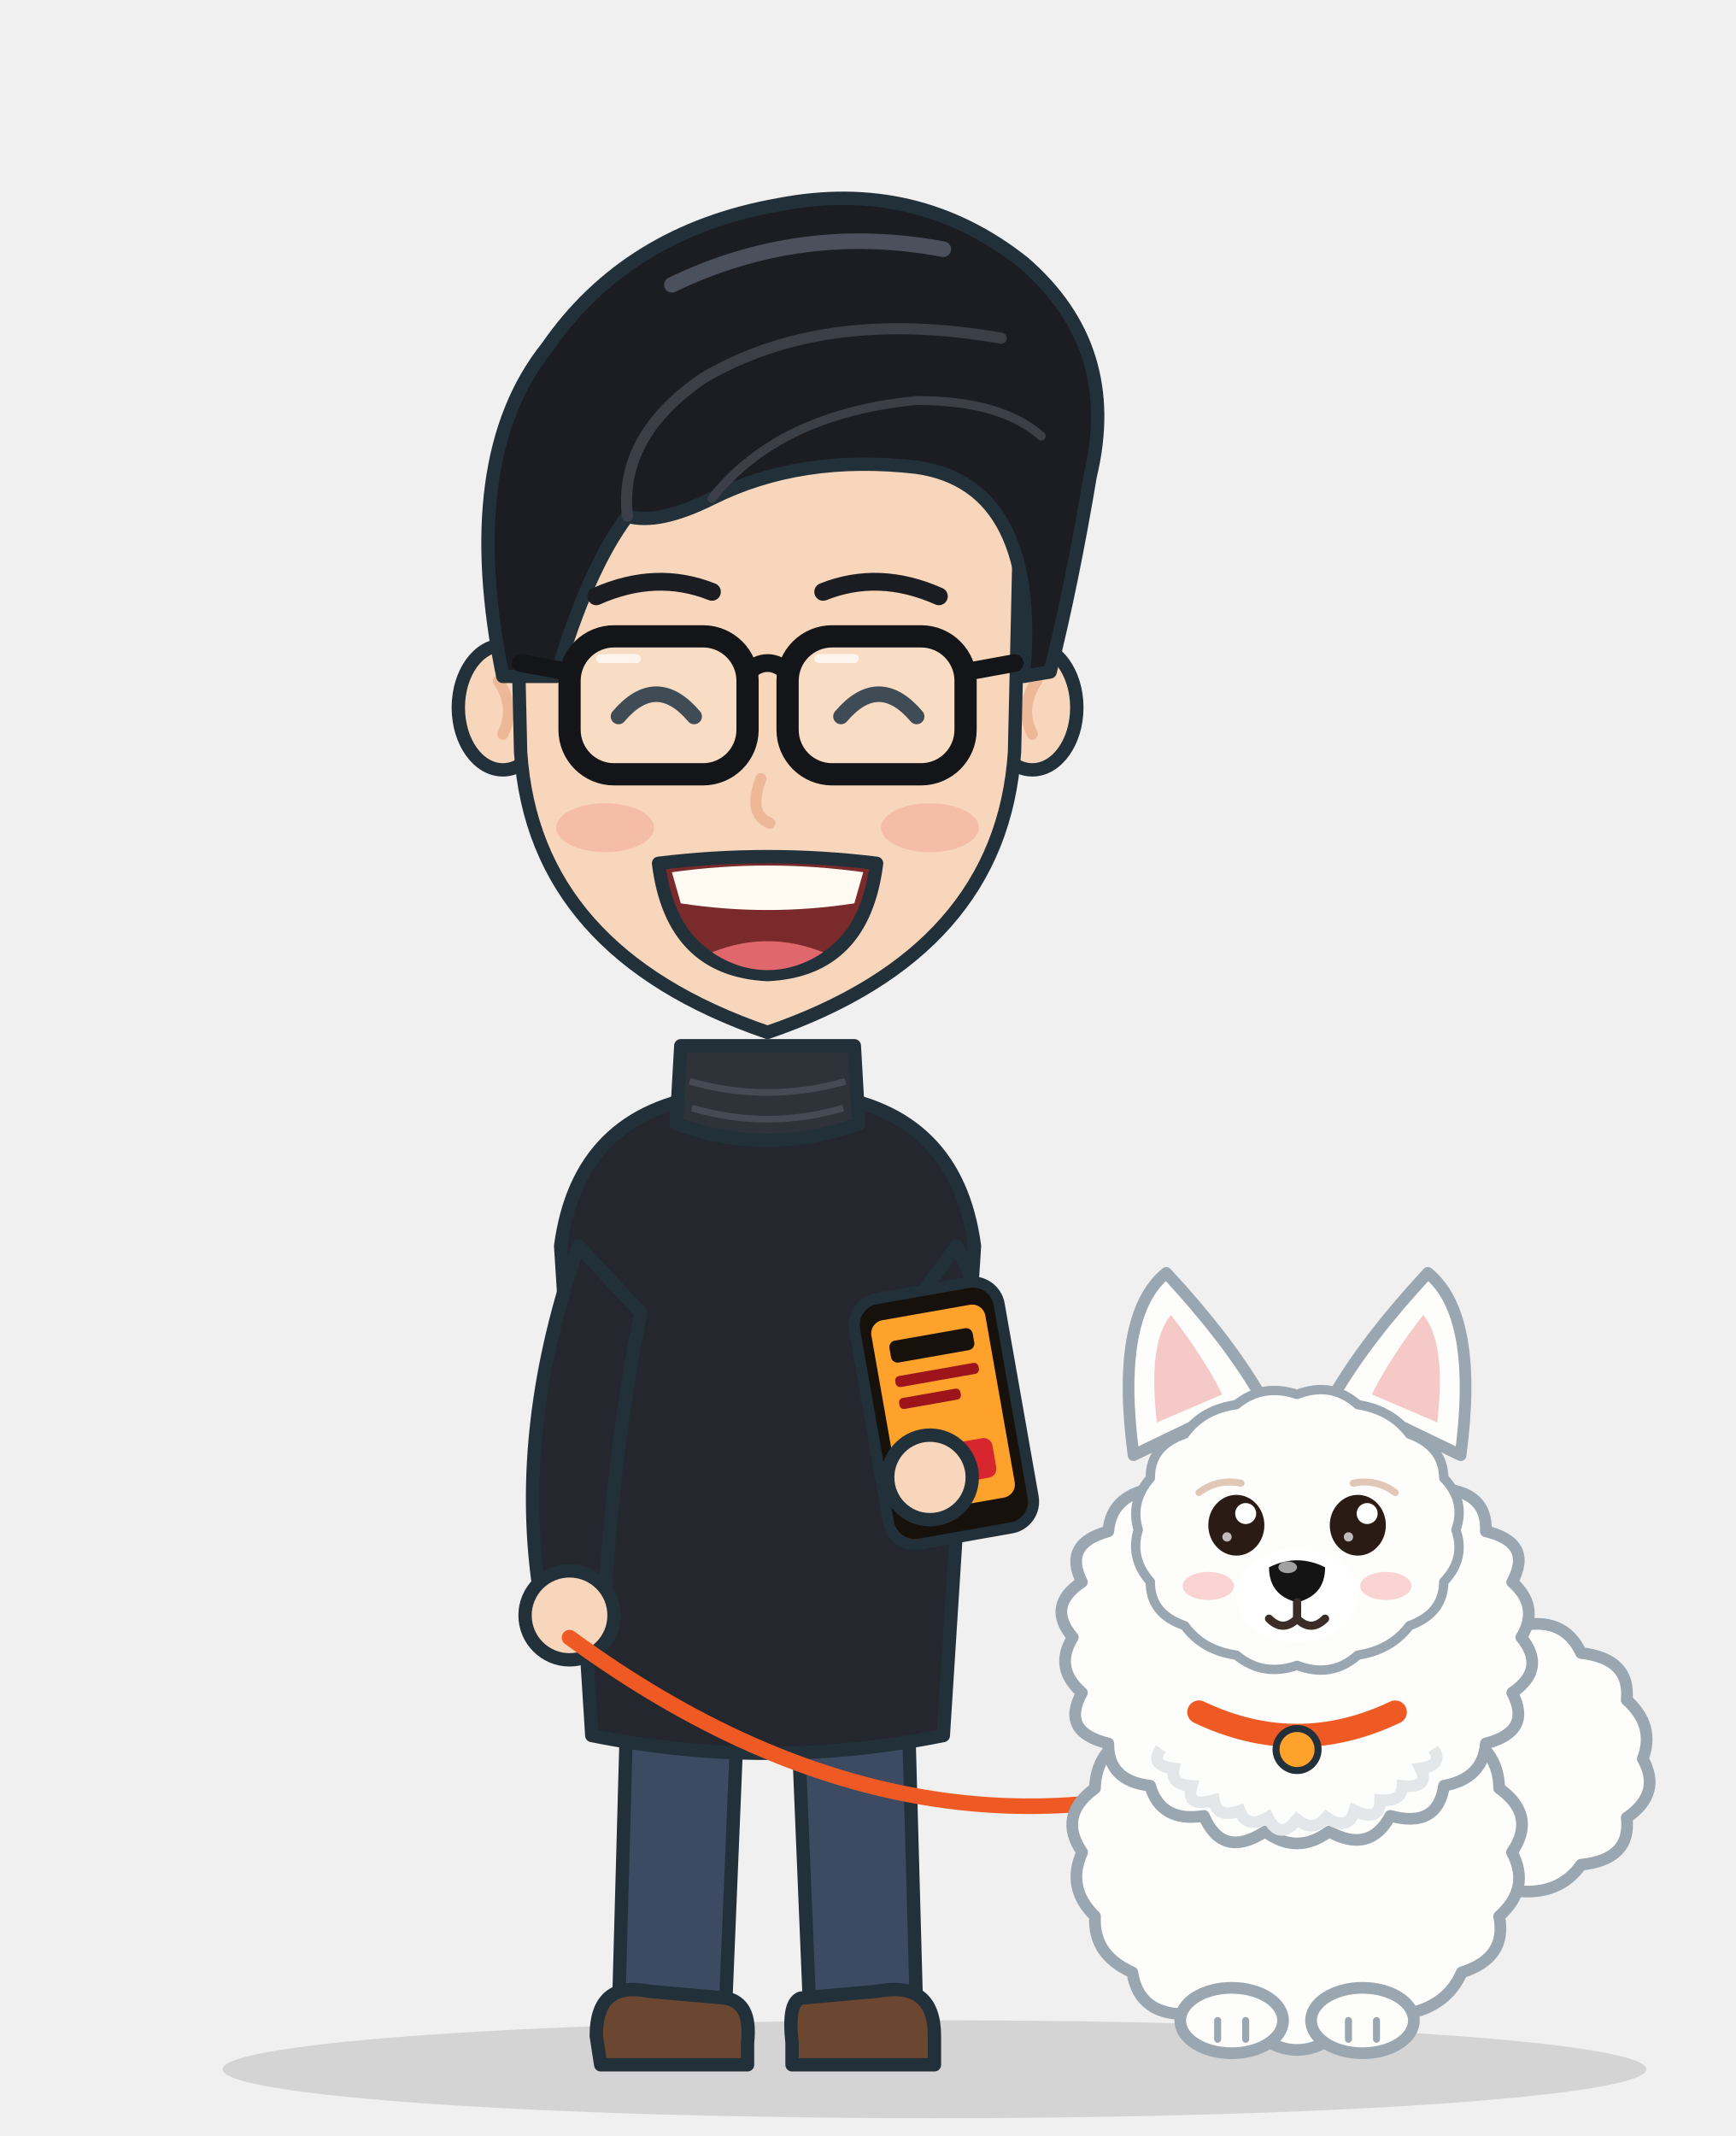
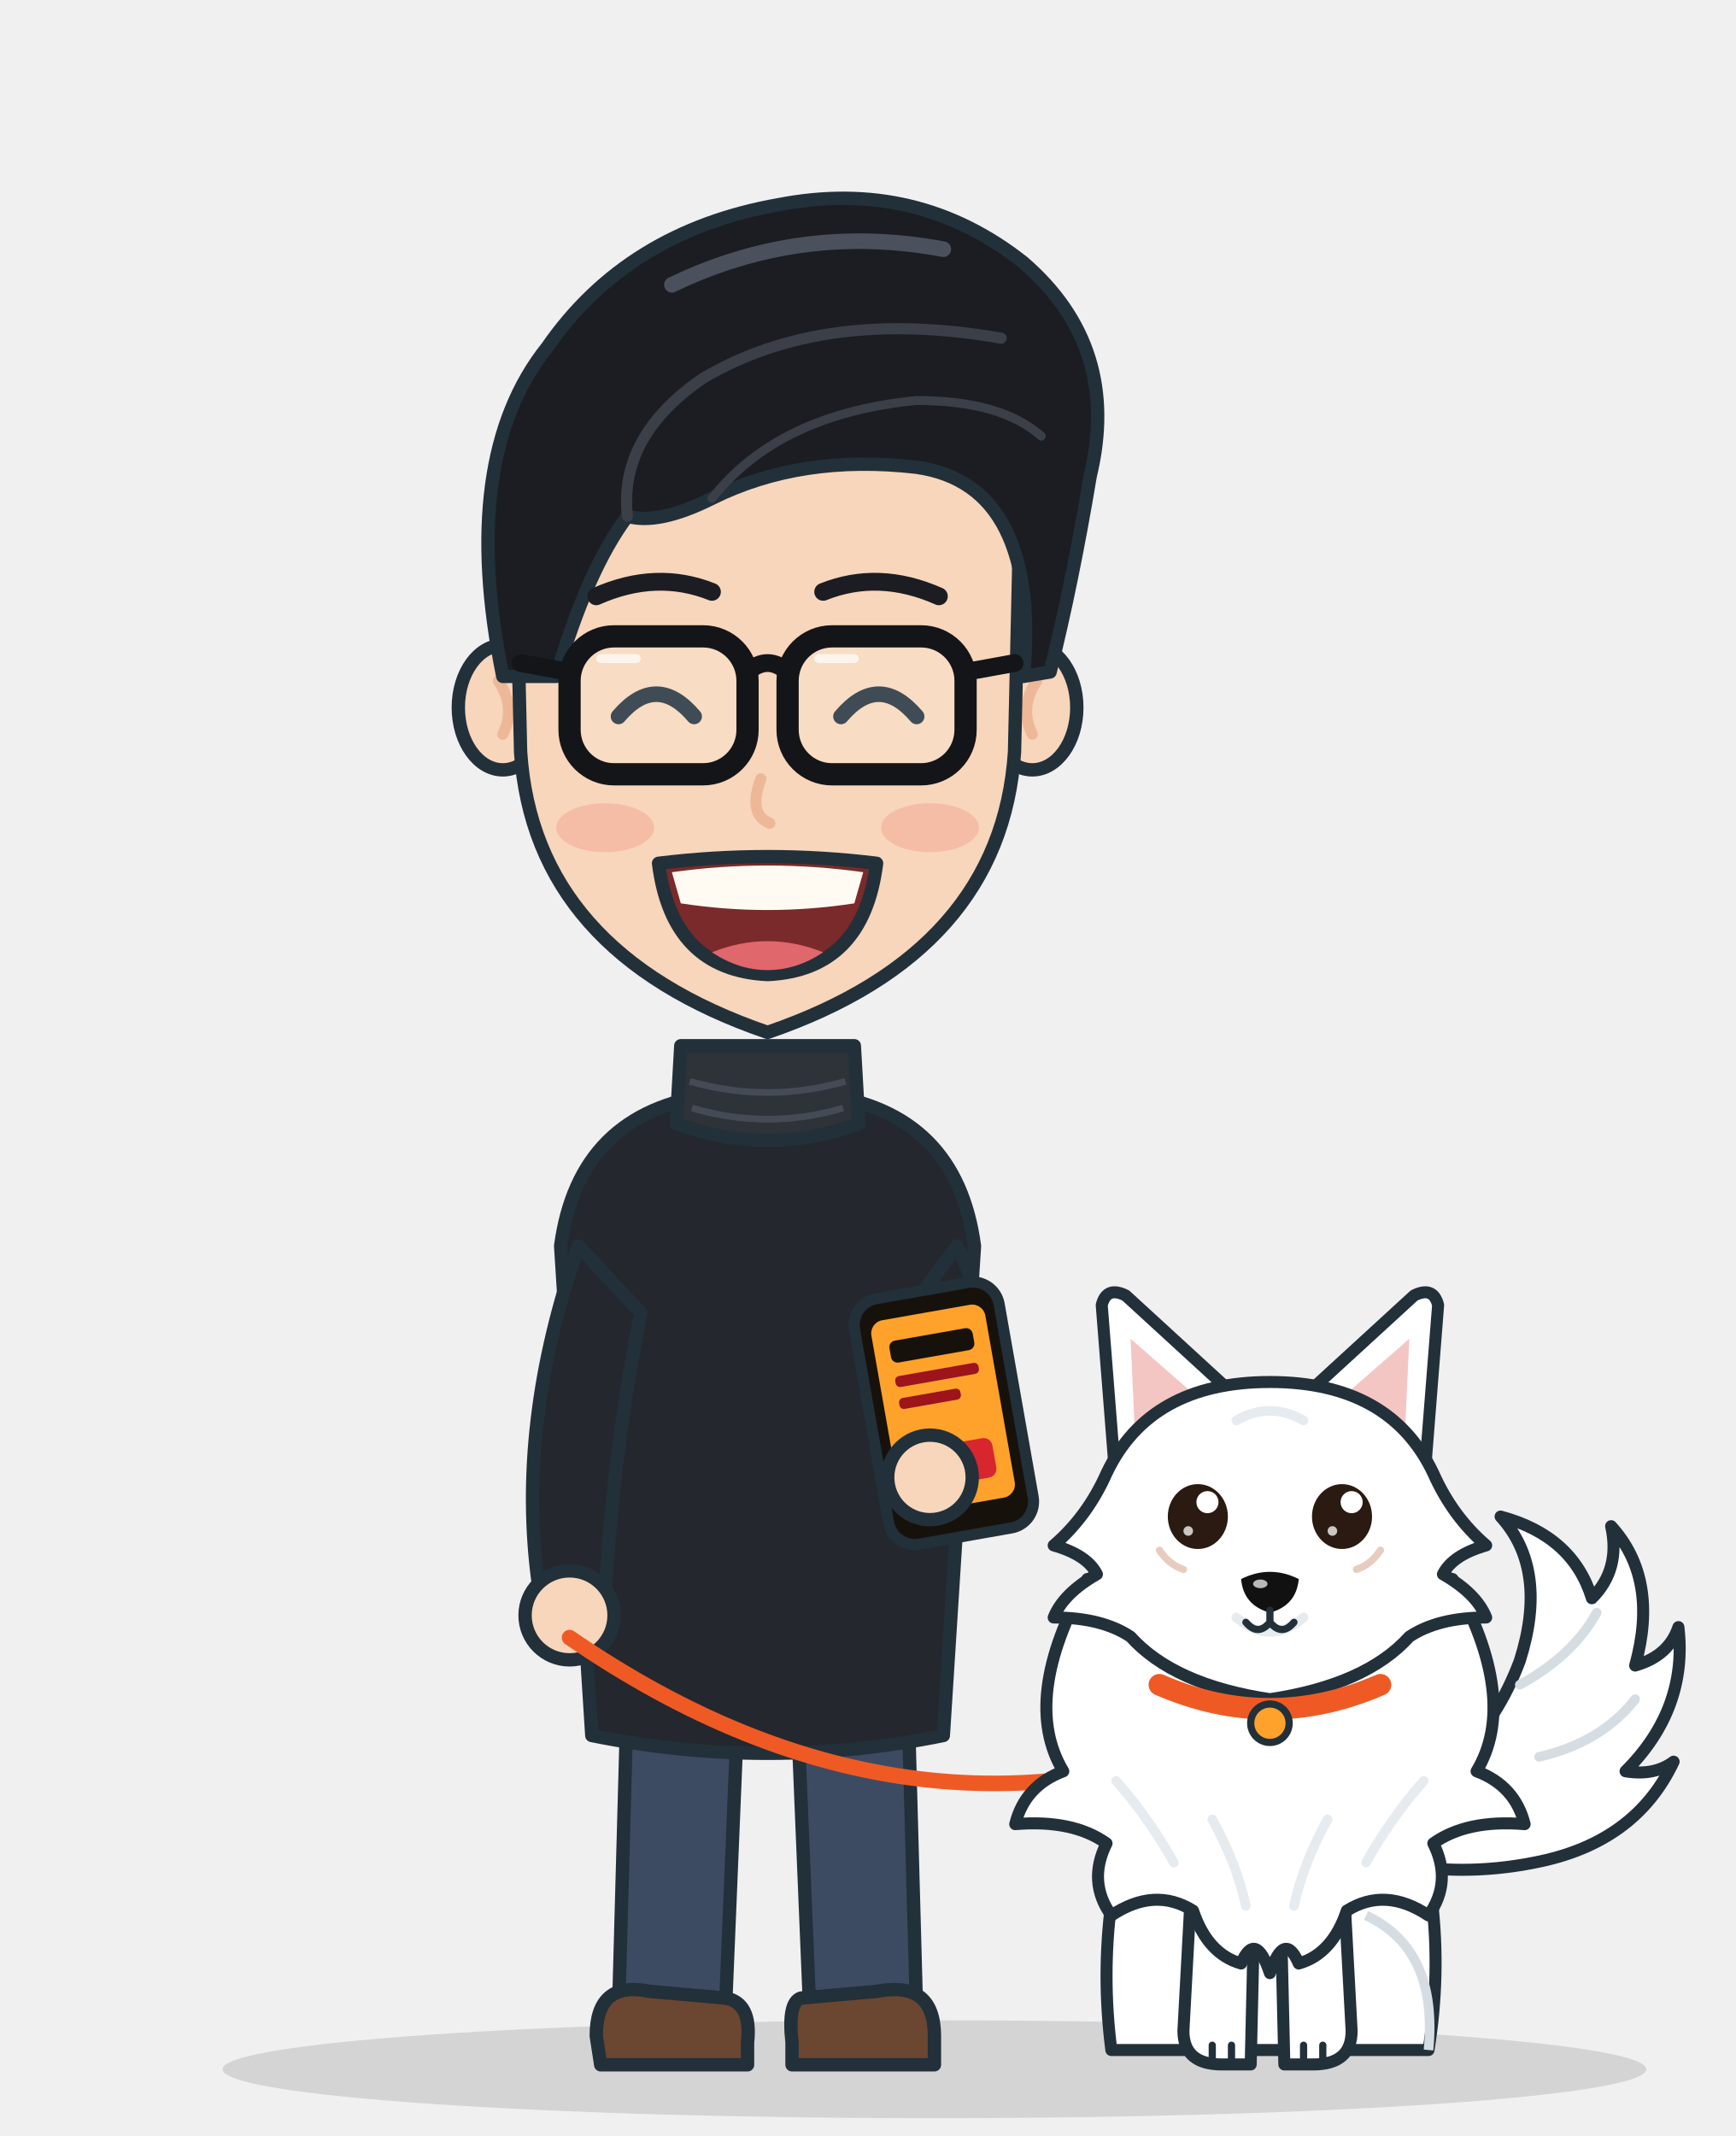
<svg xmlns="http://www.w3.org/2000/svg" viewBox="0 0 780 960" width="780" height="960">
  <ellipse cx="420" cy="930" rx="320" ry="22" fill="#000" opacity=".12" />
  <g transform="translate(20,0)">
    <path d="M262,760 L258,905 Q258,915 268,915 L300,915 Q306,915 306,905 L312,760 Z" fill="#3d4b62" stroke="#22303a" stroke-width="6" stroke-linejoin="round" />
    <path d="M338,760 L344,905 Q344,915 352,915 L384,915 Q394,915 392,905 L388,760 Z" fill="#3d4b62" stroke="#22303a" stroke-width="6" stroke-linejoin="round" />
    <path d="M248,915 Q248,890 272,895 L306,898 Q318,900 316,918 L316,928 L250,928 Z" fill="#6b4630" stroke="#22303a" stroke-width="6" stroke-linejoin="round" />
    <path d="M340,898 L374,895 Q400,890 400,915 L400,928 L336,928 L336,918 Q334,900 340,898 Z" fill="#6b4630" stroke="#22303a" stroke-width="6" stroke-linejoin="round" />
    <path d="M232,560 Q240,500 300,492 L350,492 Q410,500 418,560 L404,780 Q325,796 246,780 Z" fill="#24272d" stroke="#22303a" stroke-width="6" stroke-linejoin="round" />
    <path d="M286,470 L364,470 L366,505 Q325,520 284,505 Z" fill="#2e3239" stroke="#22303a" stroke-width="6" stroke-linejoin="round" />
    <path d="M290,486 Q325,496 360,486 M291,498 Q325,508 359,498" stroke="#454b55" stroke-width="3" fill="none" />
    <path d="M240,560 Q212,640 222,712 L252,716 Q256,650 268,590 Z" fill="#24272d" stroke="#22303a" stroke-width="6" stroke-linejoin="round" />
    <circle cx="236" cy="726" r="20" fill="#f7d6bb" stroke="#22303a" stroke-width="6" />
    <path d="M410,560 Q440,620 410,668 L384,650 Q398,620 388,590 Z" fill="#24272d" stroke="#22303a" stroke-width="6" stroke-linejoin="round" />
    <g transform="rotate(-10 400 640)">
      <rect x="372" y="580" width="66" height="112" rx="12" fill="#17110c" stroke="#22303a" stroke-width="5" />
      <rect x="379" y="590" width="52" height="88" rx="6" fill="#ffa22b" />
      <rect x="386" y="600" width="38" height="10" rx="3" fill="#17110c" />
      <rect x="386" y="616" width="38" height="5" rx="2" fill="#9d141a" />
      <rect x="386" y="626" width="28" height="5" rx="2" fill="#9d141a" />
      <rect x="386" y="650" width="38" height="18" rx="4" fill="#d7262e" />
    </g>
    <circle cx="398" cy="664" r="19" fill="#f7d6bb" stroke="#22303a" stroke-width="6" />
    <ellipse cx="206" cy="318" rx="20" ry="28" fill="#f7d6bb" stroke="#22303a" stroke-width="6" />
    <ellipse cx="444" cy="318" rx="20" ry="28" fill="#f7d6bb" stroke="#22303a" stroke-width="6" />
    <path d="M204,306 Q212,318 206,330 M446,306 Q438,318 444,330" stroke="#ecb898" stroke-width="5" fill="none" stroke-linecap="round" />
    <path d="M212,250 Q210,180 325,176 Q440,180 438,250 L436,338 Q430,428 325,464 Q220,428 214,338 Z" fill="#f7d6bb" stroke="#22303a" stroke-width="6" stroke-linejoin="round" />
    <path d="M206,304 Q186,206 226,156 Q262,104 330,92 Q392,80 440,118 Q484,156 470,214 Q462,262 452,302 L440,304 Q444,262 432,238 Q420,214 392,210 Q340,204 300,224 Q276,236 262,232 Q244,256 230,304 Z" fill="#1b1d22" stroke="#22303a" stroke-width="6" stroke-linejoin="round" />
    <path d="M262,232 Q258,196 296,170 Q350,138 430,152" stroke="#3a3f48" stroke-width="5" fill="none" stroke-linecap="round" />
    <path d="M300,224 Q330,186 392,180 Q430,180 448,196" stroke="#3a3f48" stroke-width="4" fill="none" stroke-linecap="round" />
    <path d="M282,128 Q340,100 404,112" stroke="#4b515c" stroke-width="7" fill="none" stroke-linecap="round" />
    <ellipse cx="252" cy="372" rx="22" ry="11" fill="#f2a08a" opacity=".45" />
    <ellipse cx="398" cy="372" rx="22" ry="11" fill="#f2a08a" opacity=".45" />
    <path d="M248,268 Q275,256 300,266 M350,266 Q375,256 402,268" stroke="#1b1d22" stroke-width="8" fill="none" stroke-linecap="round" />
    <path d="M258,322 Q275,302 292,322 M358,322 Q375,302 392,322" stroke="#22303a" stroke-width="7" fill="none" stroke-linecap="round" />
    <rect x="236" y="286" width="80" height="62" rx="20" fill="#ffffff" fill-opacity=".14" stroke="#141518" stroke-width="10" />
    <rect x="334" y="286" width="80" height="62" rx="20" fill="#ffffff" fill-opacity=".14" stroke="#141518" stroke-width="10" />
    <path d="M316,302 Q325,294 334,302" stroke="#141518" stroke-width="8" fill="none" />
    <path d="M236,302 L214,298 M414,302 L436,298" stroke="#141518" stroke-width="8" stroke-linecap="round" />
    <path d="M250,296 L266,296 M348,296 L364,296" stroke="#fff" stroke-width="4" stroke-linecap="round" opacity=".7" />
    <path d="M322,350 Q316,366 326,370" stroke="#ecb898" stroke-width="5" fill="none" stroke-linecap="round" />
    <path d="M276,388 Q325,382 374,388 Q368,436 325,438 Q282,436 276,388 Z" fill="#7a2a2a" stroke="#22303a" stroke-width="6" stroke-linejoin="round" />
    <path d="M282,392 Q325,386 368,392 L364,406 Q325,412 286,406 Z" fill="#fffaf2" />
    <path d="M300,428 Q325,418 350,428 Q338,436 325,436 Q312,436 300,428 Z" fill="#e0676b" />
  </g>
-   <path d="M256,736 Q420,856 583,786" stroke="#ef5a24" stroke-width="7" fill="none" stroke-linecap="round" />
-   <g transform="translate(478,612) scale(1.05)">
-     <path d="M248.0,170.0 Q256.3,184.8 241.1,195.2 Q243.2,213.1 221.6,215.3 Q212.1,228.7 193.6,226.5 Q178.0,240.3 162.4,226.5 Q142.0,231.9 134.4,215.3 Q116.8,210.4 114.9,195.2 Q96.9,185.3 108.0,170.0 Q100.8,155.4 114.9,144.8 Q115.7,128.8 134.4,124.7 Q140.9,106.2 162.4,113.5 Q178.0,104.0 193.6,113.5 Q213.9,108.2 221.6,124.7 Q242.9,127.1 241.1,144.8 Q253.4,155.7 248.0,170.0 Z" fill="#fdfdfb" stroke="#9aa6b0" stroke-width="5" stroke-linejoin="round" />
-     <path d="M192.0,210.0 Q200.1,225.3 186.5,237.4 Q190.1,255.2 170.5,261.4 Q164.0,276.3 146.0,279.3 Q135.8,295.6 116.0,288.8 Q100.0,300.4 84.0,288.8 Q65.7,292.0 54.0,279.3 Q32.3,280.1 29.5,261.4 Q12.6,253.9 13.5,237.4 Q1.1,225.2 8.0,210.0 Q-2.7,194.3 13.5,182.6 Q13.8,166.7 29.5,158.6 Q33.8,141.4 54.0,140.7 Q64.1,124.2 84.0,131.2 Q100.0,123.0 116.0,131.2 Q136.0,124.0 146.0,140.7 Q166.0,141.6 170.5,158.6 Q186.4,166.6 186.5,182.6 Q202.8,194.2 192.0,210.0 Z" fill="#fdfdfb" stroke="#9aa6b0" stroke-width="5" stroke-linejoin="round" />
-     <ellipse cx="72" cy="282" rx="22" ry="14" fill="#fdfdfb" stroke="#9aa6b0" stroke-width="5" />
-     <ellipse cx="128" cy="282" rx="22" ry="14" fill="#fdfdfb" stroke="#9aa6b0" stroke-width="5" />
-     <path d="M66,282 L66,290 M78,282 L78,290 M122,282 L122,290 M134,282 L134,290" stroke="#9aa6b0" stroke-width="3" stroke-linecap="round" />
-     <path d="M30,40 Q22,-20 44,-38 Q70,-10 84,14 Z" fill="#fdfdfb" stroke="#9aa6b0" stroke-width="5" stroke-linejoin="round" />
-     <path d="M40,26 Q36,-8 46,-20 Q60,-2 68,14 Z" fill="#f6c9c9" />
-     <path d="M170,40 Q178,-20 156,-38 Q130,-10 116,14 Z" fill="#fdfdfb" stroke="#9aa6b0" stroke-width="5" stroke-linejoin="round" />
-     <path d="M160,26 Q164,-8 154,-20 Q140,-2 132,14 Z" fill="#f6c9c9" />
-     <path d="M196.0,118.0 Q207.0,131.5 192.1,141.7 Q200.8,158.3 180.8,163.4 Q179.6,178.4 162.9,181.5 Q160.2,199.9 139.9,194.4 Q131.1,210.8 113.7,201.1 Q100.0,211.3 86.3,201.1 Q68.1,213.0 60.1,194.4 Q41.7,197.4 37.1,181.5 Q19.0,179.4 19.2,163.4 Q-1.4,158.5 7.9,141.7 Q-4.2,131.1 4.0,118.0 Q-7.5,104.5 7.9,94.3 Q-0.4,77.9 19.2,72.6 Q20.4,57.7 37.1,54.5 Q39.6,35.7 60.1,41.6 Q69.0,25.7 86.3,34.9 Q100.0,24.4 113.7,34.9 Q131.9,22.9 139.9,41.6 Q158.0,39.0 162.9,54.5 Q181.5,56.2 180.8,72.6 Q201.2,77.5 192.1,94.3 Q204.0,104.9 196.0,118.0 Z" fill="#fdfdfb" stroke="#9aa6b0" stroke-width="5" stroke-linejoin="round" />
-     <path d="M158.3,165.7 Q163.0,172.6 152.8,174.1 Q157.2,182.6 145.1,181.6 Q144.9,188.5 135.6,187.7 Q135.6,197.3 124.6,192.2 Q121.9,201.4 112.5,195.0 Q107.1,201.7 100.0,196.0 Q92.4,205.3 87.5,195.0 Q78.6,200.3 75.4,192.2 Q65.7,195.7 64.4,187.7 Q52.1,191.1 54.9,181.6 Q45.6,181.0 47.2,174.1 Q36.6,172.8 41.7,165.7" fill="none" stroke="#e4e7ea" stroke-width="5" />
-     <path d="M168.0,72.0 Q172.3,84.3 162.8,94.2 Q162.7,107.7 148.1,113.0 Q140.3,123.4 126.0,125.6 Q114.8,135.6 100.0,130.0 Q85.3,135.0 74.0,125.6 Q59.6,123.6 51.9,113.0 Q37.0,107.9 37.2,94.2 Q28.3,84.2 32.0,72.0 Q28.4,59.9 37.2,49.8 Q37.0,36.1 51.9,31.0 Q59.5,20.4 74.0,18.4 Q85.3,9.1 100.0,14.0 Q114.8,8.3 126.0,18.4 Q140.3,20.6 148.1,31.0 Q162.6,36.3 162.8,49.8 Q172.4,59.7 168.0,72.0 Z" fill="#fdfdfb" stroke="#9aa6b0" stroke-width="4" stroke-linejoin="round" />
-     <ellipse cx="74" cy="70" rx="12" ry="13" fill="#2a1b14" />
-     <circle cx="78" cy="65" r="4.5" fill="#fff" />
-     <circle cx="70" cy="75" r="2" fill="#fff" opacity=".7" />
-     <ellipse cx="126" cy="70" rx="12" ry="13" fill="#2a1b14" />
-     <circle cx="130" cy="65" r="4.5" fill="#fff" />
-     <circle cx="122" cy="75" r="2" fill="#fff" opacity=".7" />
-     <path d="M58,56 Q66,50 76,52 M124,52 Q134,50 142,56" stroke="#e2c7b8" stroke-width="3" fill="none" stroke-linecap="round" />
-     <ellipse cx="100" cy="100" rx="26" ry="20" fill="#ffffff" />
-     <path d="M88,88 Q100,82 112,88 Q112,100 100,103 Q88,100 88,88 Z" fill="#141414" />
-     <ellipse cx="96" cy="88" rx="4" ry="2.5" fill="#fff" opacity=".6" />
-     <path d="M100,103 L100,110 M88,110 Q94,116 100,110 Q106,116 112,110" stroke="#3a2c26" stroke-width="3.5" fill="none" stroke-linecap="round" />
-     <ellipse cx="62" cy="96" rx="11" ry="6" fill="#f6b3b3" opacity=".55" />
-     <ellipse cx="138" cy="96" rx="11" ry="6" fill="#f6b3b3" opacity=".55" />
-     <path d="M58,150 Q100,170 142,150" stroke="#ef5a24" stroke-width="10" fill="none" stroke-linecap="round" />
-     <circle cx="100" cy="166" r="9" fill="#ffa22b" stroke="#22303a" stroke-width="3" />
+   <path d="M256,736 Q413,844 571,774" stroke="#ef5a24" stroke-width="7" fill="none" stroke-linecap="round" />
+   <g transform="translate(452,606) scale(1.08)">
+     <path d="M150,190 Q196,178 214,130 Q226,92 206,70 Q236,78 244,104 Q256,92 252,74 Q272,96 262,132 Q276,128 280,116 Q284,150 258,176 Q270,178 278,172 Q262,206 220,214 Q190,220 160,214 Z" fill="#ffffff" stroke="#22303a" stroke-width="5" stroke-linejoin="round" stroke-linecap="round" />
+     <path d="M214,140 Q236,128 246,110 M222,170 Q248,164 262,146" stroke="#d5dde3" stroke-width="4" fill="none" stroke-linecap="round" />
+     <path d="M60,170 Q36,230 44,292 L176,292 Q186,230 162,170 Z" fill="#ffffff" stroke="#22303a" stroke-width="5" stroke-linejoin="round" stroke-linecap="round" />
+     <path d="M150,236 Q180,250 176,292" fill="none" stroke="#d5dde3" stroke-width="4" />
+     <path d="M78,210 L74,284 Q74,298 90,298 L102,298 L104,212 Z" fill="#ffffff" stroke="#22303a" stroke-width="5" stroke-linejoin="round" stroke-linecap="round" />
+     <path d="M140,210 L144,284 Q144,298 128,298 L116,298 L114,212 Z" fill="#ffffff" stroke="#22303a" stroke-width="5" stroke-linejoin="round" stroke-linecap="round" />
+     <path d="M86,298 L86,290 M94,298 L94,290 M124,298 L124,290 M132,298 L132,290" stroke="#22303a" stroke-width="3" stroke-linecap="round" />
+     <path d="M34,96 Q6,146 24,176 Q8,182 4,198 Q28,196 42,206 Q34,222 44,236 Q62,224 78,234 Q84,252 98,256 Q104,242 110,260 Q116,242 122,256 Q136,252 142,234 Q158,224 176,236 Q186,222 178,206 Q192,196 216,198 Q212,182 196,176 Q214,146 186,96 Z" fill="#ffffff" stroke="#22303a" stroke-width="5" stroke-linejoin="round" stroke-linecap="round" />
+     <path d="M46,180 Q60,196 70,214 M174,180 Q160,196 150,214 M86,196 Q96,214 100,232 M134,196 Q124,214 120,232" stroke="#e6ebef" stroke-width="4" fill="none" stroke-linecap="round" />
+     <path d="M46,58 L40,-18 Q42,-26 50,-22 L98,22 Z" fill="#ffffff" stroke="#22303a" stroke-width="5" stroke-linejoin="round" stroke-linecap="round" />
+     <path d="M54,40 L52,-4 L84,24 Z" fill="#f4c6c3" />
+     <path d="M174,58 L180,-18 Q178,-26 170,-22 L122,22 Z" fill="#ffffff" stroke="#22303a" stroke-width="5" stroke-linejoin="round" stroke-linecap="round" />
+     <path d="M166,40 L168,-4 L136,24 Z" fill="#f4c6c3" />
+     <path d="M110,14 Q160,14 178,52 Q186,70 200,82 Q186,86 182,94 Q196,102 200,112 Q180,112 168,120 Q150,140 110,146 Q70,140 52,120 Q40,112 20,112 Q24,102 38,94 Q34,86 20,82 Q34,70 42,52 Q60,14 110,14 Z" fill="#ffffff" stroke="#22303a" stroke-width="5" stroke-linejoin="round" stroke-linecap="round" />
+     <path d="M96,30 Q110,22 124,30" stroke="#e6ebef" stroke-width="4" fill="none" stroke-linecap="round" />
+     <ellipse cx="80" cy="70" rx="12.5" ry="13.5" fill="#2b1a12" />
+     <circle cx="84" cy="64" r="4.6" fill="#fff" />
+     <circle cx="76" cy="76" r="2" fill="#fff" opacity=".75" />
+     <ellipse cx="140" cy="70" rx="12.5" ry="13.5" fill="#2b1a12" />
+     <circle cx="144" cy="64" r="4.6" fill="#fff" />
+     <circle cx="136" cy="76" r="2" fill="#fff" opacity=".75" />
+     <path d="M64,84 Q68,90 74,92 M156,84 Q152,90 146,92" stroke="#e7cdbf" stroke-width="3" fill="none" stroke-linecap="round" />
+     <path d="M96,112 Q110,124 124,112" stroke="#e6ebef" stroke-width="4" fill="none" stroke-linecap="round" />
+     <path d="M98,96 Q110,90 122,96 Q121,107 110,110 Q99,107 98,96 Z" fill="#111" />
+     <ellipse cx="106" cy="98" rx="3" ry="1.8" fill="#fff" opacity=".7" />
+     <path d="M110,109 L110,114 M100,114 Q105,120 110,114 Q115,120 120,114" stroke="#22303a" stroke-width="3" fill="none" stroke-linecap="round" />
+     <path d="M64,140 Q110,160 156,140" stroke="#ef5a24" stroke-width="9" fill="none" stroke-linecap="round" />
+     <circle cx="110" cy="156" r="8" fill="#ffa22b" stroke="#22303a" stroke-width="3" />
  </g>
</svg>
